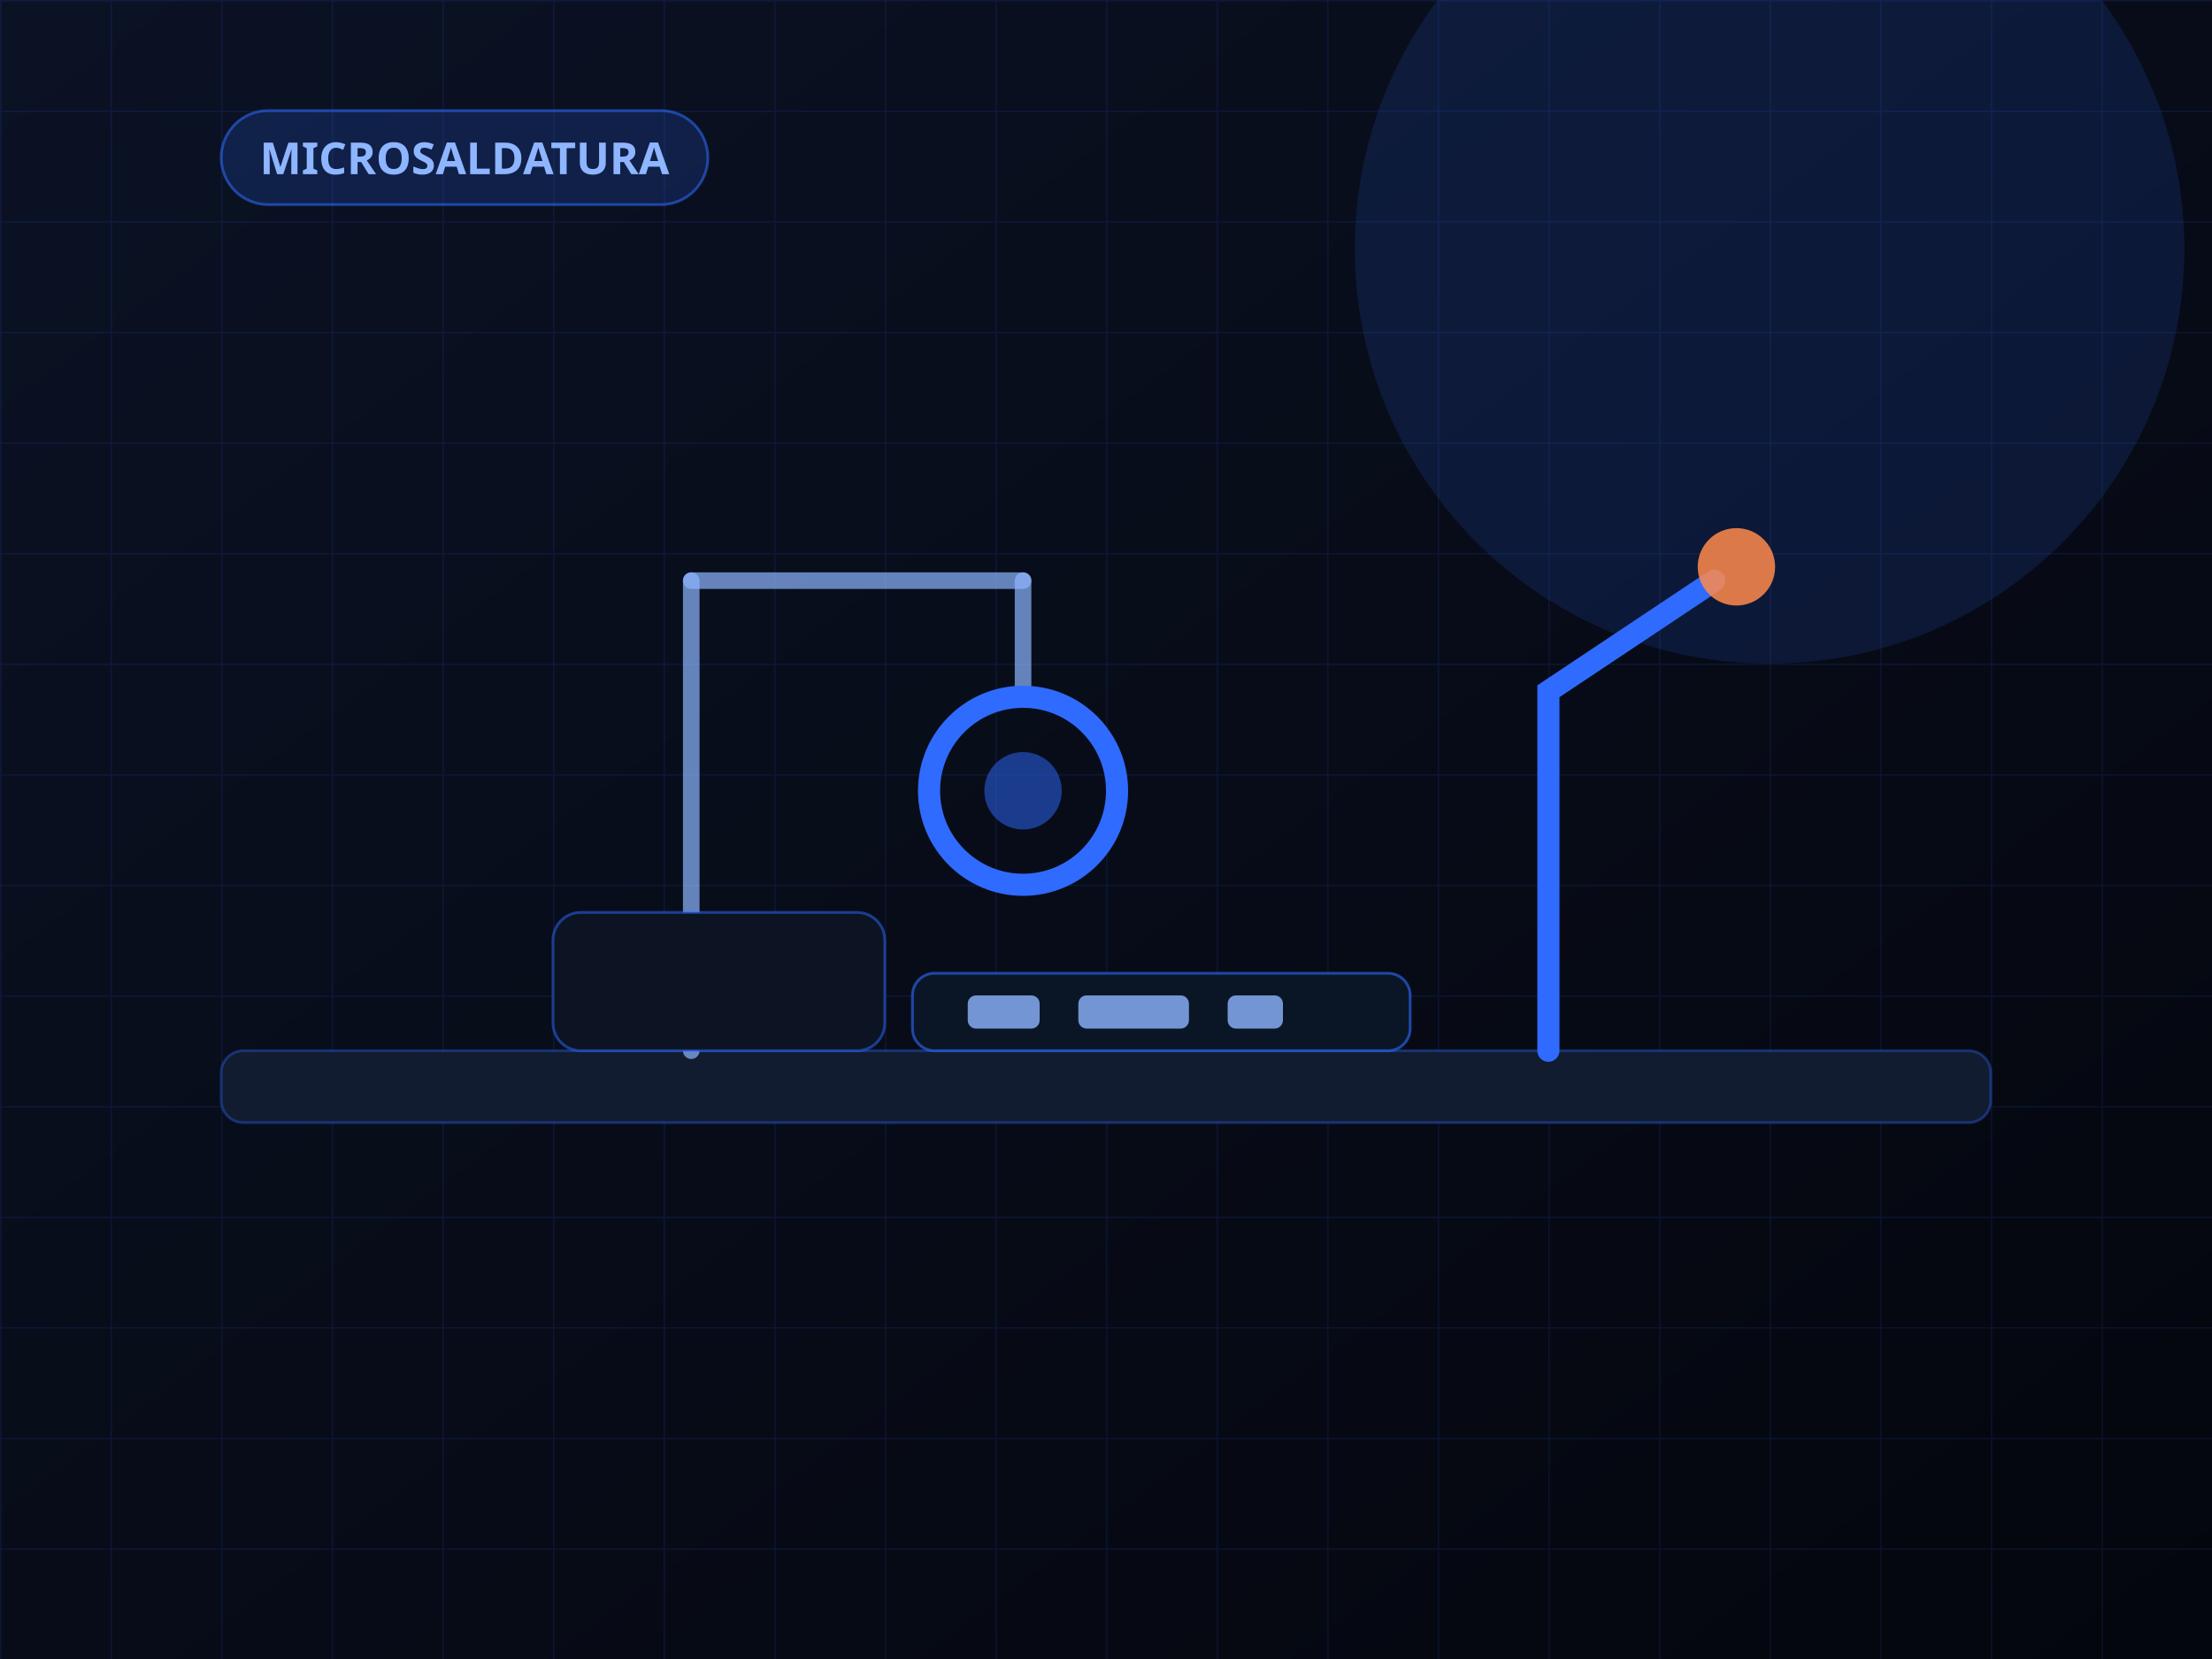
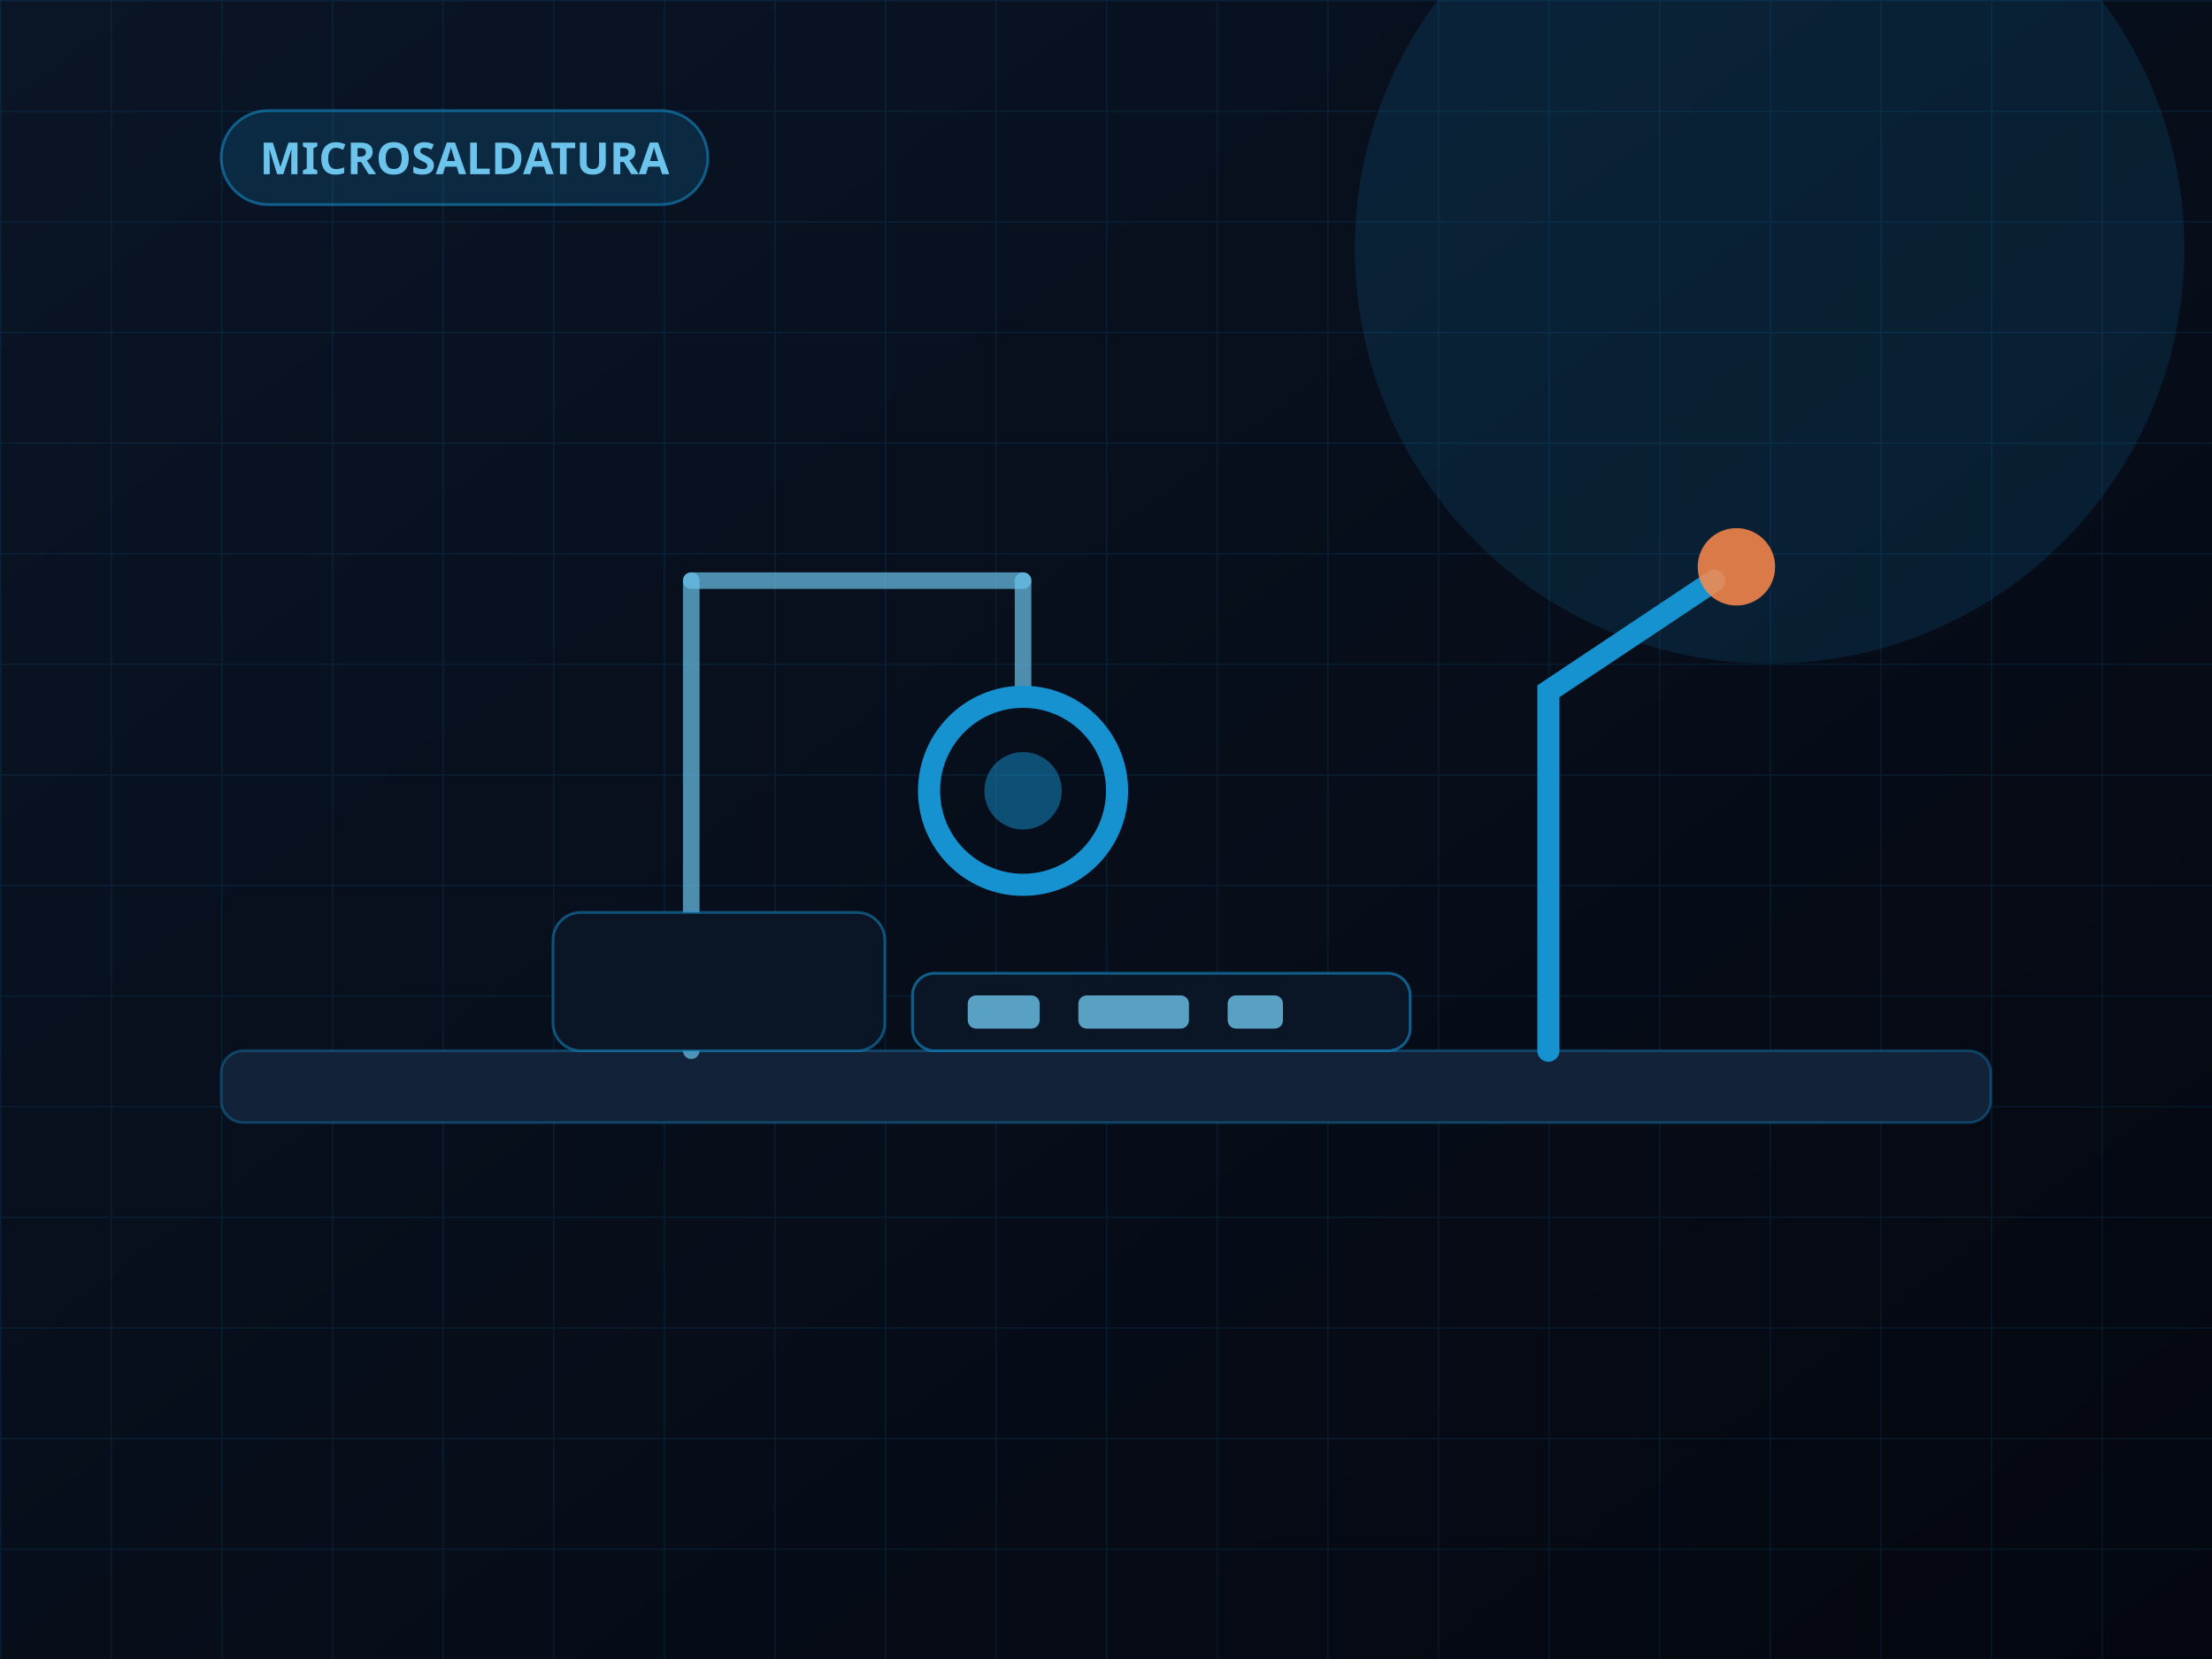
<svg xmlns="http://www.w3.org/2000/svg" viewBox="0 0 800 600" width="800" height="600" role="img" aria-label="Postazione di microsaldatura">
  <defs>
    <linearGradient id="sfondo" x1="0" y1="0" x2="1" y2="1">
-       <stop offset="0%" stop-color="#0b1224" />
-       <stop offset="100%" stop-color="#04060d" />
+       <stop offset="0%" stop-color="#0a1526" />
+       <stop offset="100%" stop-color="#04070f" />
    </linearGradient>
    <linearGradient id="blu" x1="0" y1="0" x2="1" y2="1">
-       <stop offset="0%" stop-color="#2f6bff" />
-       <stop offset="100%" stop-color="#1036e1" />
+       <stop offset="0%" stop-color="#1792d1" />
+       <stop offset="100%" stop-color="#0a68a3" />
    </linearGradient>
    <pattern id="griglia" width="40" height="40" patternUnits="userSpaceOnUse">
-       <path d="M40 0H0V40" fill="none" stroke="#2f6bff" stroke-opacity="0.12" />
+       <path d="M40 0H0V40" fill="none" stroke="#1792d1" stroke-opacity="0.12" />
    </pattern>
  </defs>
  <rect width="800" height="600" fill="url(#sfondo)" />
  <rect width="800" height="600" fill="url(#griglia)" />
-   <circle cx="640" cy="90" r="150" fill="#2f6bff" fill-opacity="0.14" />
-   <rect x="80" y="380" width="640" height="26" rx="8" fill="#111c30" stroke="#2f6bff" stroke-opacity="0.35" />
-   <g stroke="#8eb5ff" stroke-opacity="0.7" stroke-width="6" fill="none" stroke-linecap="round">
+   <circle cx="640" cy="90" r="150" fill="#1792d1" fill-opacity="0.14" />
+   <rect x="80" y="380" width="640" height="26" rx="8" fill="#122238" stroke="#1792d1" stroke-opacity="0.35" />
+   <g stroke="#6cc4ec" stroke-opacity="0.7" stroke-width="6" fill="none" stroke-linecap="round">
    <path d="M250 380V210" />
    <path d="M250 210h120" />
    <path d="M370 210v40" />
  </g>
-   <circle cx="370" cy="286" r="34" fill="none" stroke="#2f6bff" stroke-width="8" />
-   <circle cx="370" cy="286" r="14" fill="#2f6bff" fill-opacity="0.5" />
-   <rect x="200" y="330" width="120" height="50" rx="10" fill="#0c1424" stroke="#2f6bff" stroke-opacity="0.5" />
-   <rect x="330" y="352" width="180" height="28" rx="8" fill="#0a1626" stroke="#2f6bff" stroke-opacity="0.6" />
-   <g fill="#8eb5ff" fill-opacity="0.8">
+   <circle cx="370" cy="286" r="34" fill="none" stroke="#1792d1" stroke-width="8" />
+   <circle cx="370" cy="286" r="14" fill="#1792d1" fill-opacity="0.5" />
+   <rect x="200" y="330" width="120" height="50" rx="10" fill="#0a1526" stroke="#1792d1" stroke-opacity="0.5" />
+   <rect x="330" y="352" width="180" height="28" rx="8" fill="#0a1526" stroke="#1792d1" stroke-opacity="0.6" />
+   <g fill="#6cc4ec" fill-opacity="0.8">
    <rect x="350" y="360" width="26" height="12" rx="3" />
    <rect x="390" y="360" width="40" height="12" rx="3" />
    <rect x="444" y="360" width="20" height="12" rx="3" />
  </g>
-   <path d="M560 380V250l60-40" stroke="#2f6bff" stroke-width="8" fill="none" stroke-linecap="round" />
+   <path d="M560 380V250l60-40" stroke="#1792d1" stroke-width="8" fill="none" stroke-linecap="round" />
  <circle cx="628" cy="205" r="14" fill="#ff8a4c" fill-opacity="0.85" />
  <g>
-     <rect x="80" y="40" width="176" height="34" rx="17" fill="#2f6bff" fill-opacity="0.18" stroke="#2f6bff" stroke-opacity="0.55" />
-     <text x="168.0" y="63" text-anchor="middle" font-family="system-ui,sans-serif" font-size="16" font-weight="700" fill="#8eb5ff">MICROSALDATURA</text>
+     <rect x="80" y="40" width="176" height="34" rx="17" fill="#1792d1" fill-opacity="0.18" stroke="#1792d1" stroke-opacity="0.55" />
+     <text x="168.0" y="63" text-anchor="middle" font-family="system-ui,sans-serif" font-size="16" font-weight="700" fill="#6cc4ec">MICROSALDATURA</text>
  </g>
</svg>
